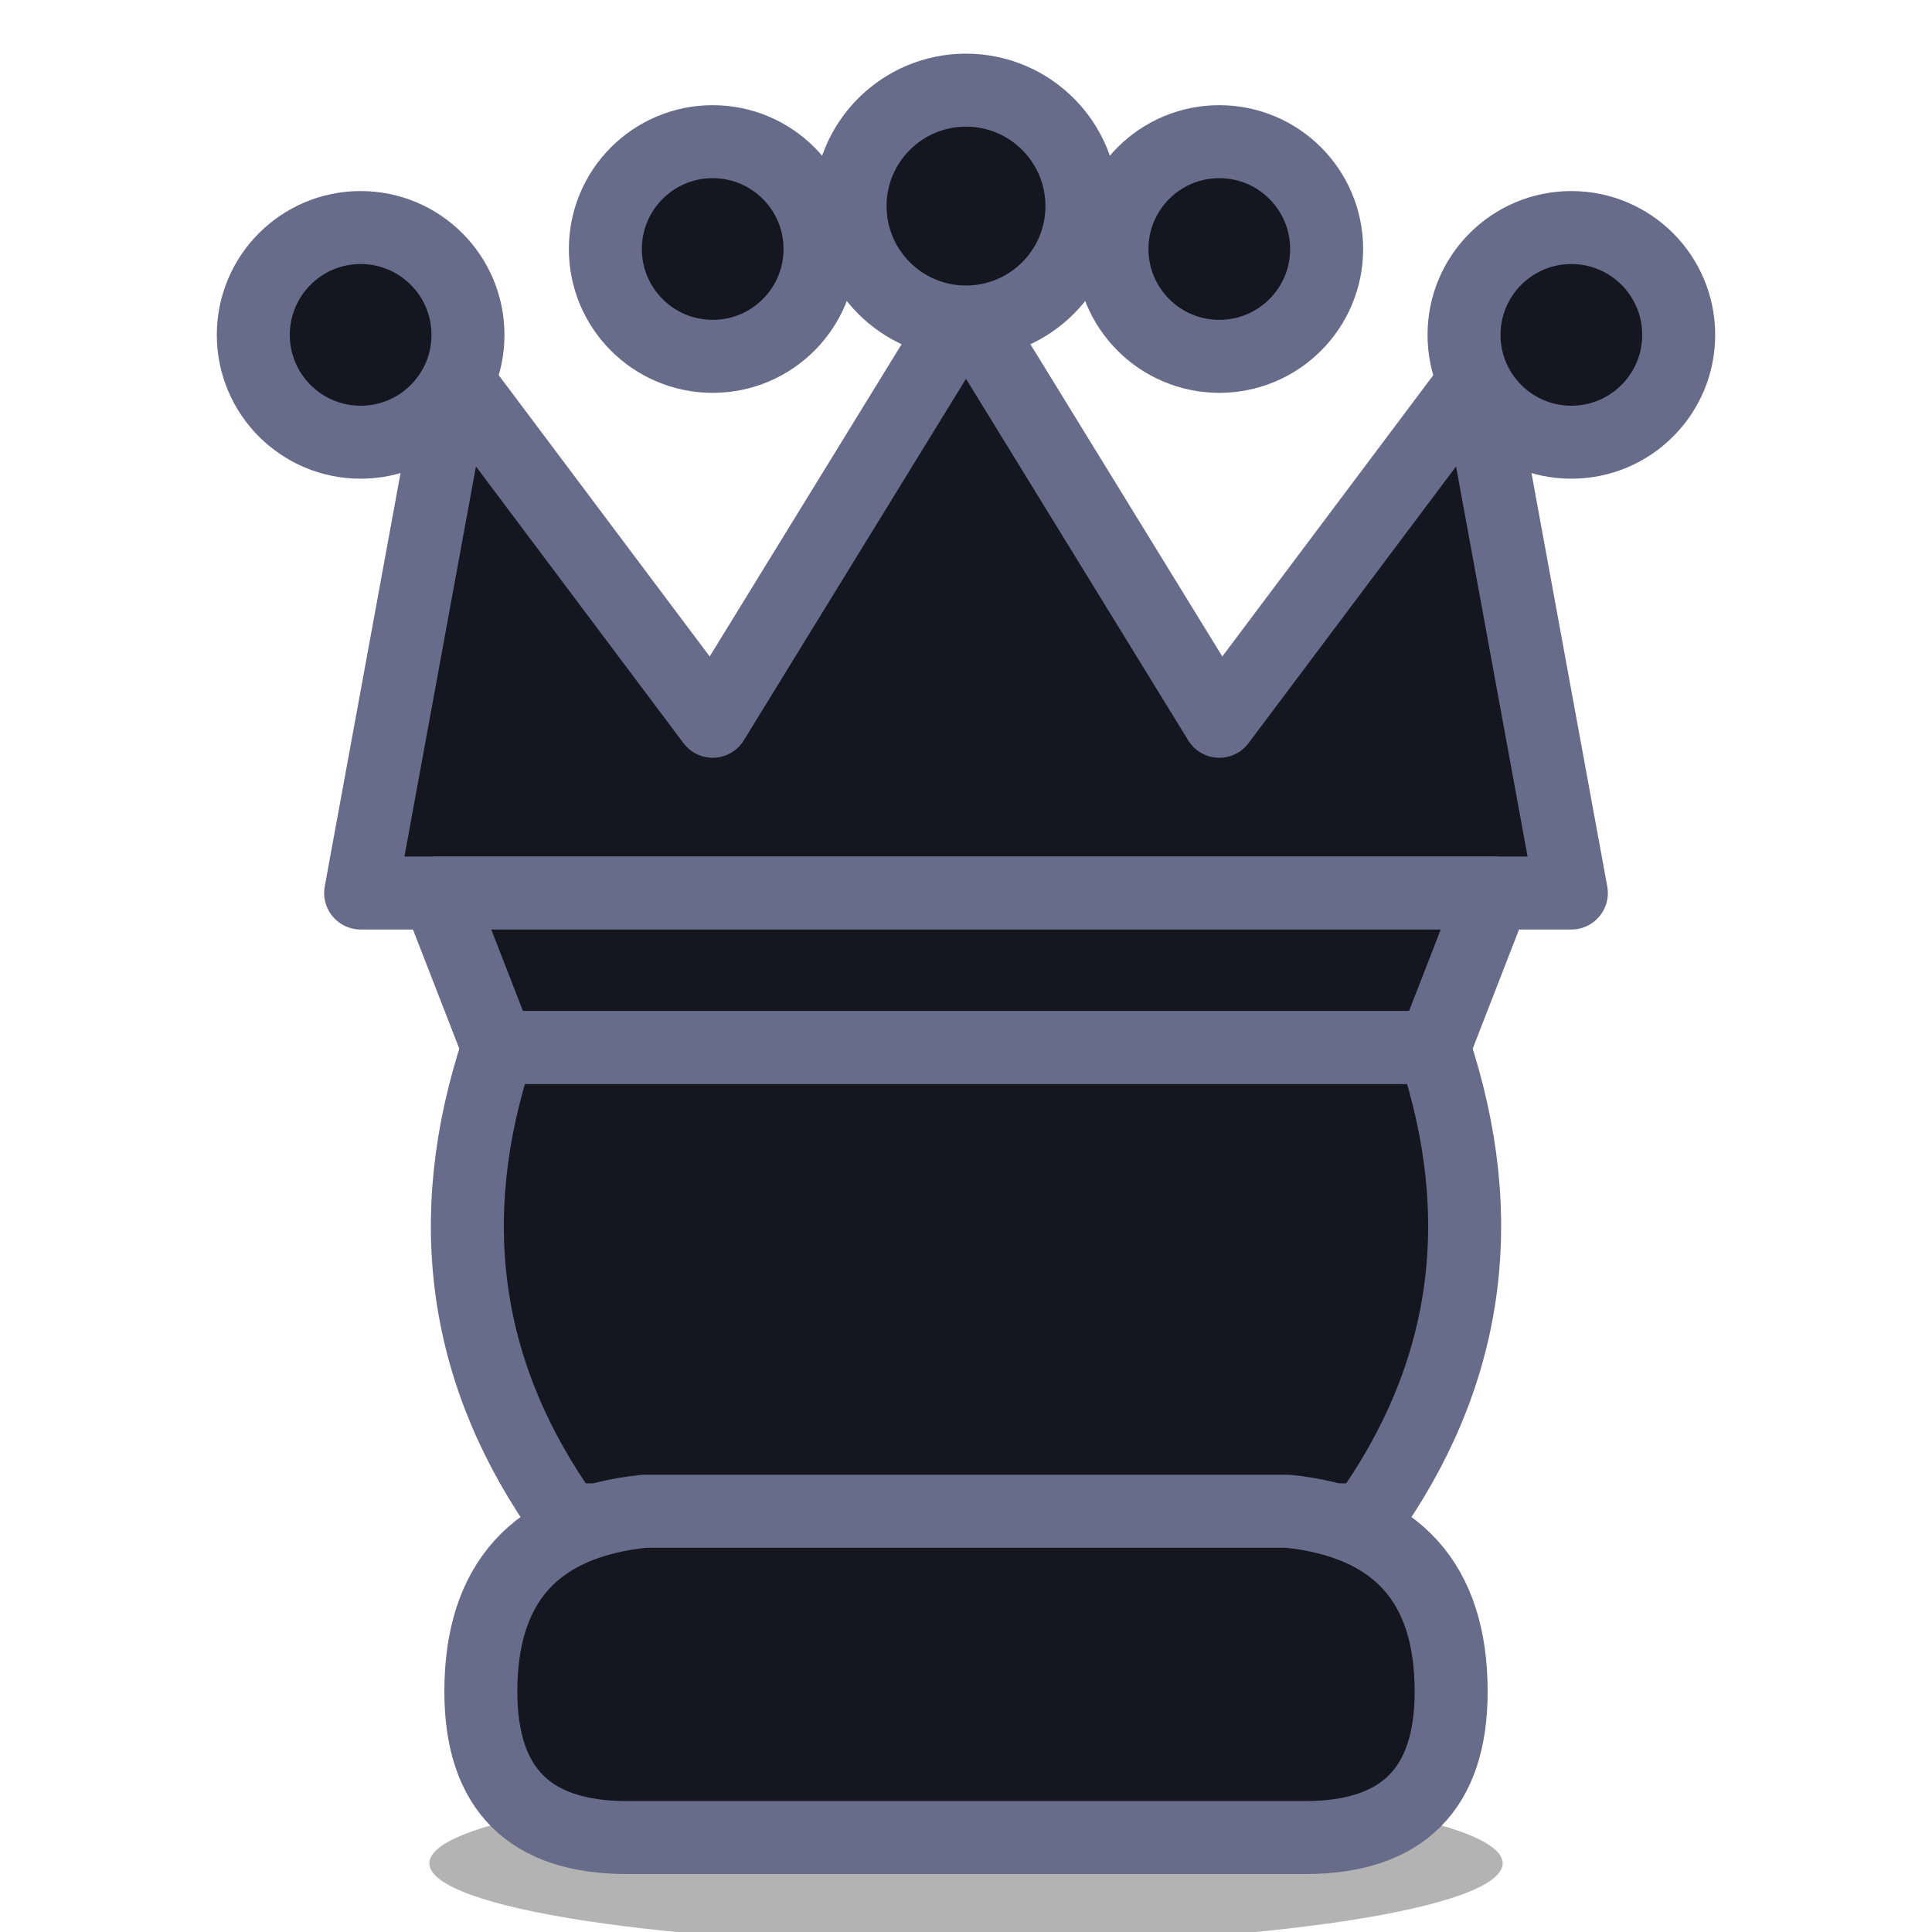
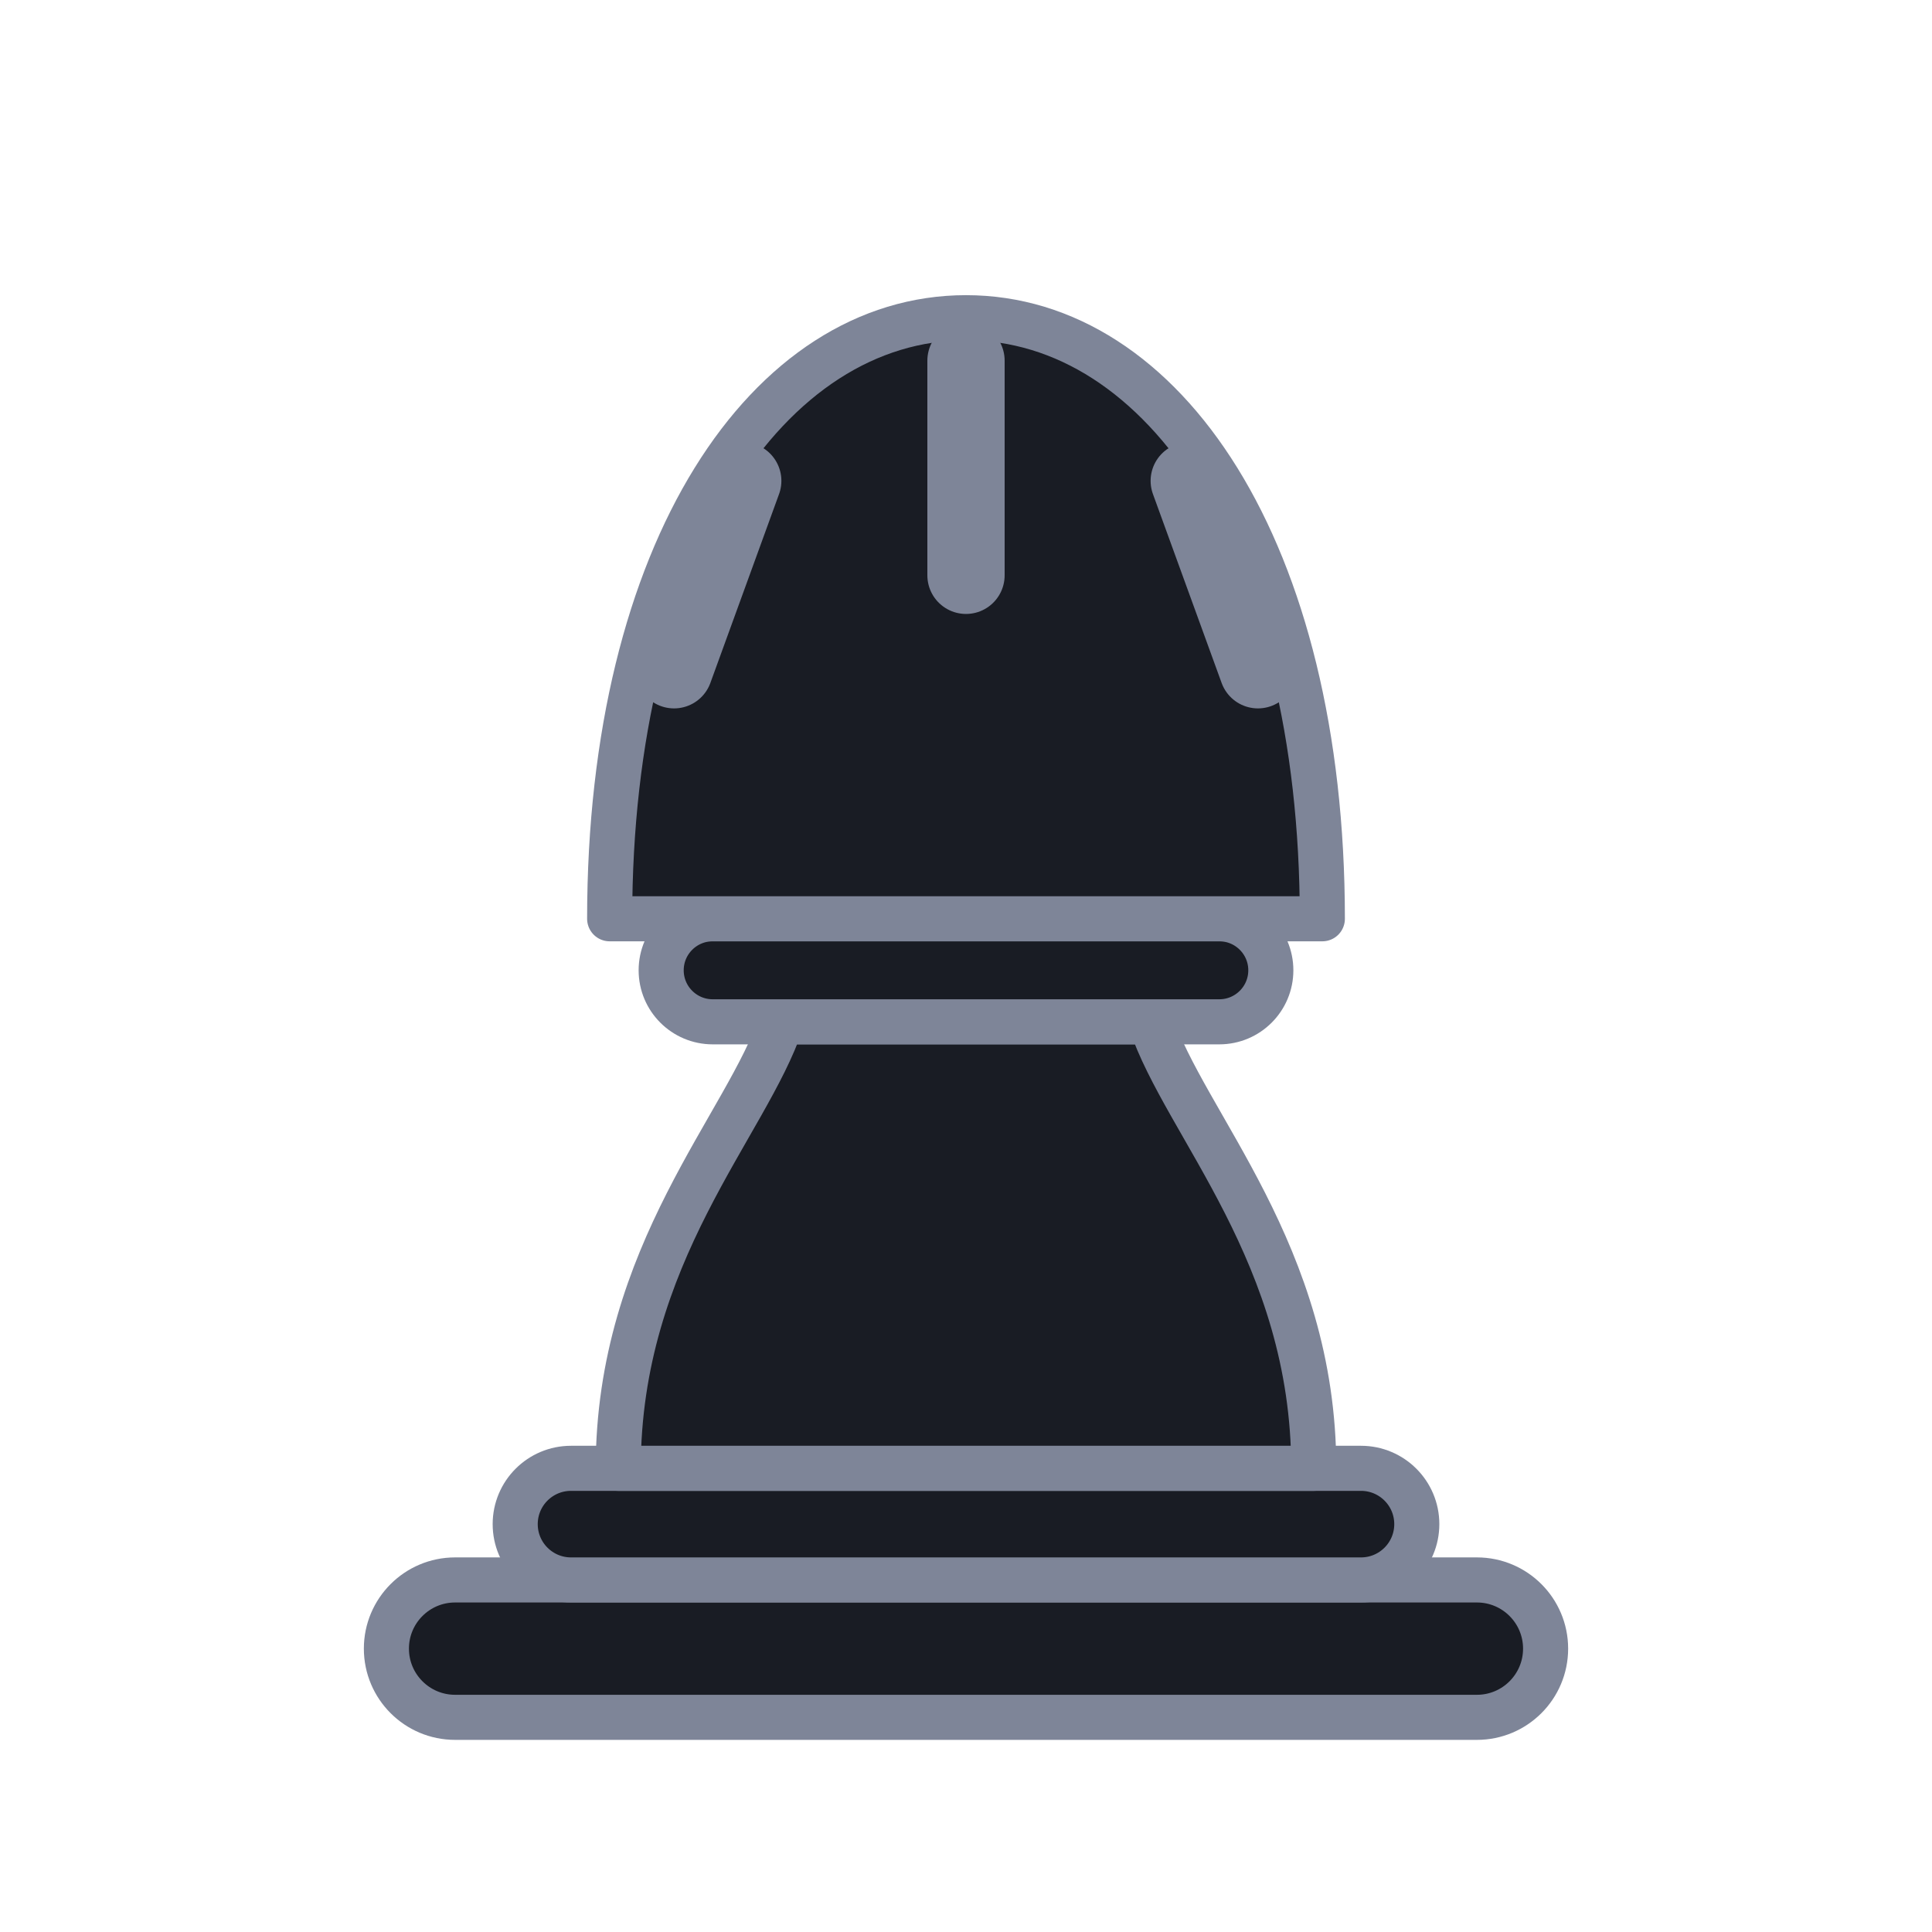
- <svg xmlns="http://www.w3.org/2000/svg" viewBox="0 0 45 45">
-   <ellipse cx="22.5" cy="43.4" rx="12.5" ry="1.9" fill="#000" opacity="0.30" />
-   <g fill="#141620" stroke="#666C89" stroke-width="1.7" stroke-linejoin="round" stroke-linecap="round">
-     <path d="M8.4 20.8 L10.6 8.8 L16.6 16.8 L22.5 7.2 L28.4 16.8 L34.4 8.8 L36.6 20.8 Z" />
-     <circle cx="8.4" cy="7.8" r="2.5" />
-     <circle cx="16.6" cy="5.8" r="2.5" />
-     <circle cx="22.5" cy="4.8" r="2.7" />
-     <circle cx="28.4" cy="5.8" r="2.5" />
-     <circle cx="36.6" cy="7.8" r="2.5" />
-     <path d="M10.2 20.8 L34.8 20.8 L33.4 24.4 L11.6 24.4 Z" />
-     <path d="M11.6 24.4 L33.4 24.4 Q35.4 30.4 31.8 35.4 L13.2 35.4 Q9.6 30.4 11.6 24.4 Z" />
-     <path d="M11.2 39.4 Q11.2 35.6 15 35.2 L30 35.2 Q33.8 35.6 33.8 39.4 Q33.8 42.8 30.4 42.8 L14.6 42.8 Q11.2 42.8 11.2 39.4 Z" />
-   </g>
-   <g fill="#666C89" stroke="#666C89" stroke-width="1.6" stroke-linejoin="round" stroke-linecap="round" />
+ <svg xmlns="http://www.w3.org/2000/svg" viewBox="0 0 45 45" width="45" height="45">
+   <style>.s{fill:#191C24;stroke:#7E8598;stroke-width:1.05;stroke-linejoin:round;stroke-linecap:round}.c{fill:none;stroke:#7E8598;stroke-linecap:round;stroke-linejoin:round}.d{fill:#7E8598}</style>
+   <rect class="s" x="9" y="36.8" width="27" height="3.2" rx="1.6" />
+   <rect class="s" x="12" y="34.2" width="21" height="2.6" rx="1.3" />
+   <path class="s" d="M14.4 34.2C14.4 29.2 17.4 26.2 18.2 23.8L26.8 23.8C27.6 26.2 30.6 29.2 30.6 34.2Z" />
+   <rect class="s" x="15.4" y="21.4" width="14.2" height="2.4" rx="1.2" />
+   <path class="s" d="M14.2 21.4C14.2 12.8 17.9 7.4 22.5 7.4C27.1 7.4 30.8 12.8 30.8 21.4Z" />
+   <path class="c" stroke-width="1.8" d="M22.5 8.4L22.5 13.4" />
+   <path class="c" stroke-width="1.8" d="M17.3 11.2L15.7 15.6" />
+   <path class="c" stroke-width="1.8" d="M27.7 11.2L29.3 15.6" />
</svg>
